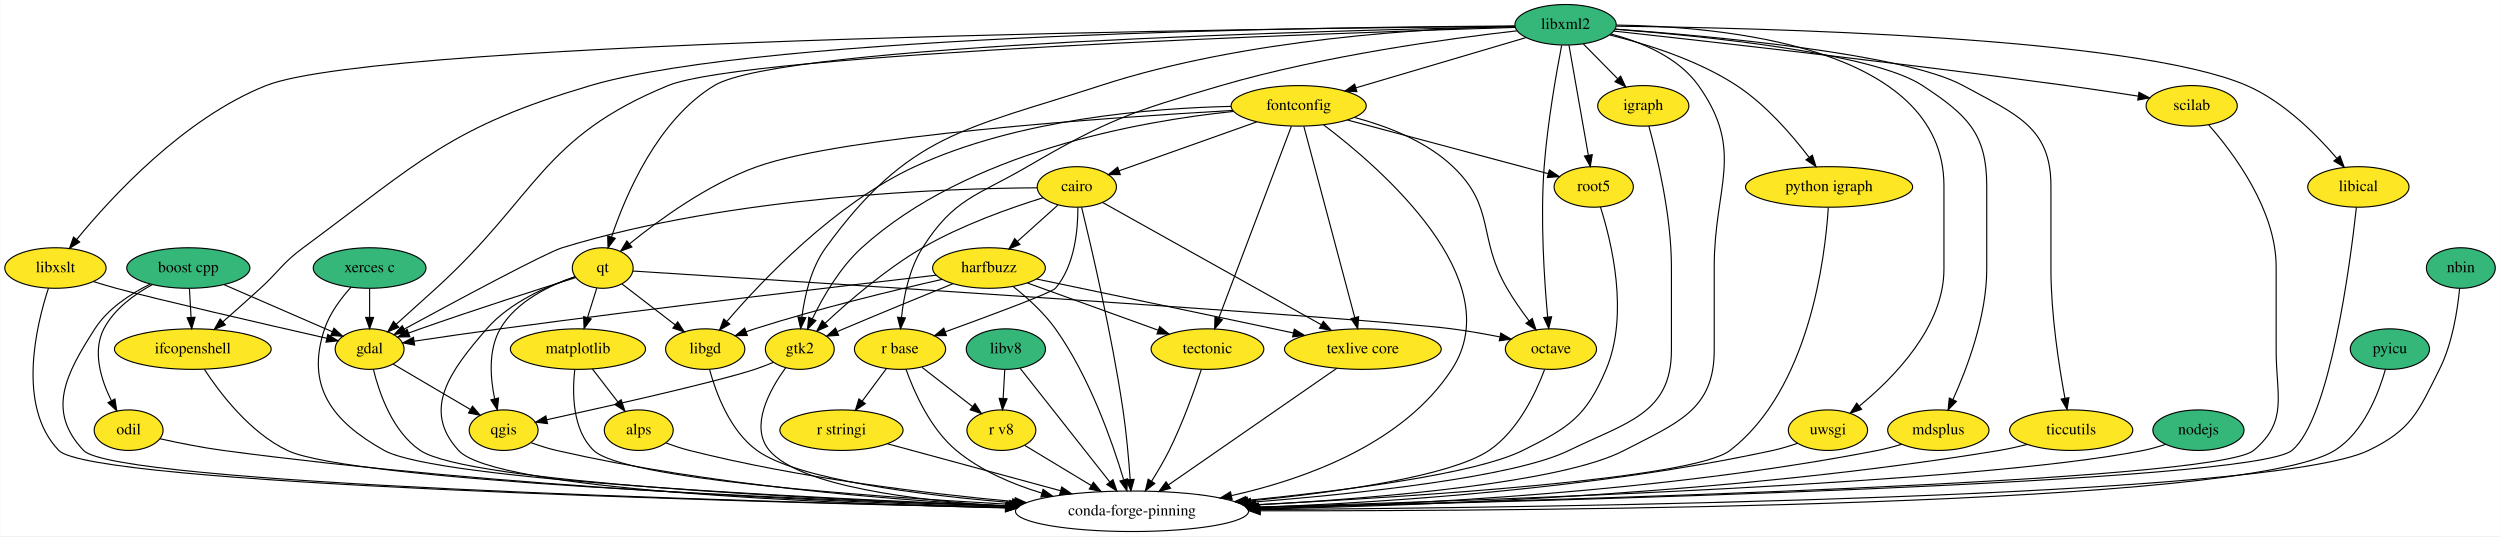
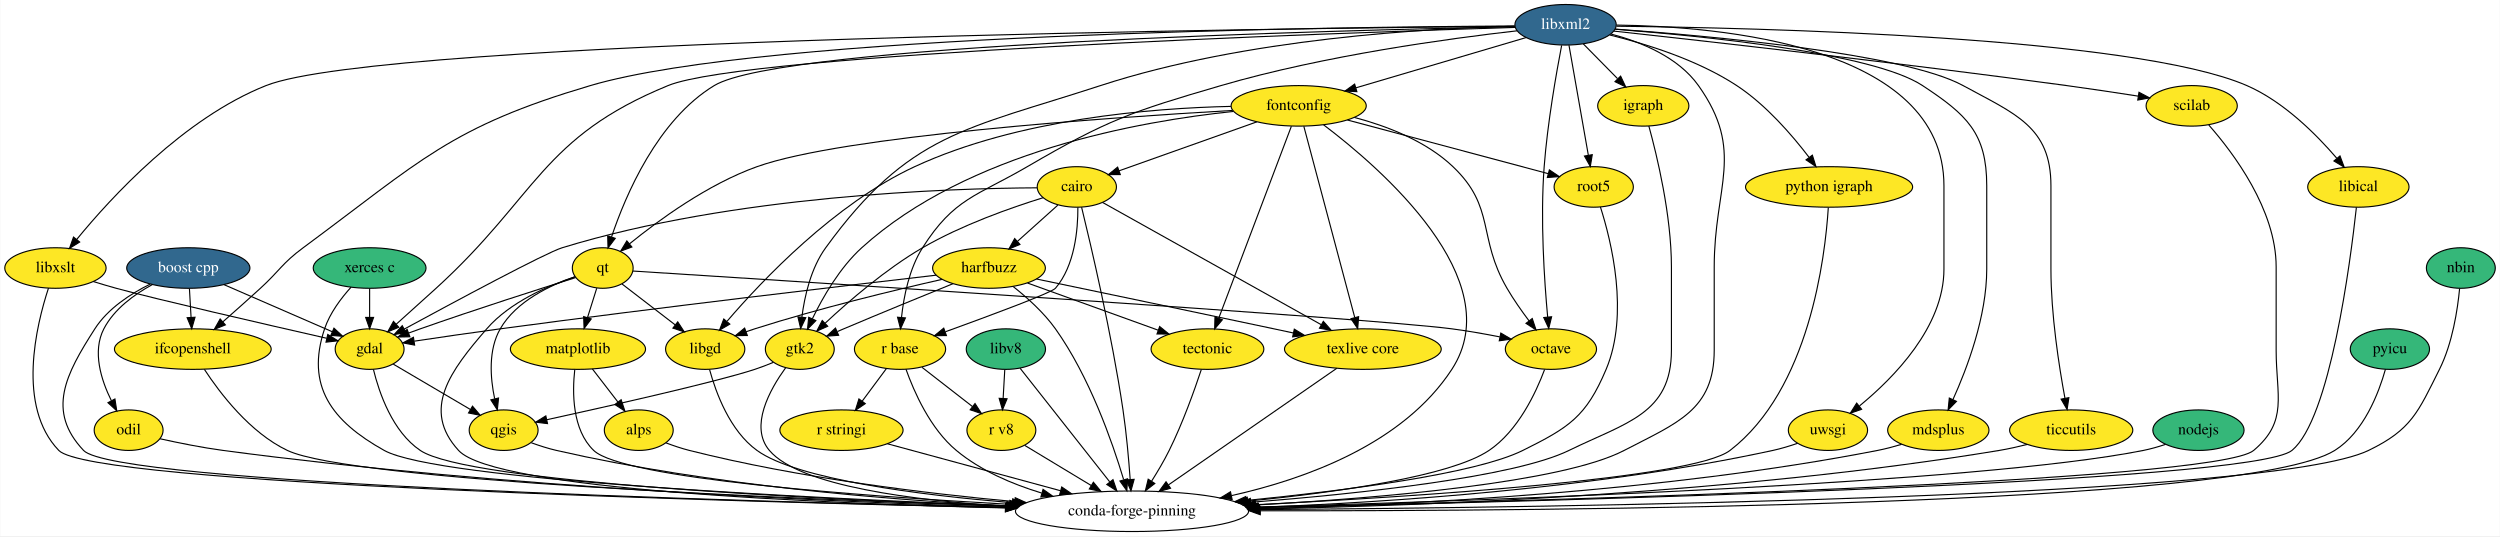
<svg xmlns="http://www.w3.org/2000/svg" xmlns:xlink="http://www.w3.org/1999/xlink" width="2220pt" height="476pt" viewBox="0.00 0.00 2219.55 476.00">
  <g id="graph0" class="graph" transform="scale(1 1) rotate(0) translate(4 472)">
    <polygon fill="white" stroke="transparent" points="-4,4 -4,-472 2215.55,-472 2215.55,4 -4,4" />
    <g id="node1" class="node">
      <g id="a_node1">
-         <a xlink:href="https://github.com/conda-forge/boost-cpp-feedstock" xlink:title="boost cpp">
-           <ellipse fill="#35b779" stroke="black" cx="163" cy="-234" rx="54.69" ry="18" />
-           <text text-anchor="middle" x="163" y="-230.3" font-family="Times,serif" font-size="14.00">boost cpp</text>
+         <a xlink:href="https://github.com/conda-forge/boost-cpp-feedstock/pull/71" xlink:title="boost cpp">
+           <ellipse fill="#31688e" stroke="black" cx="163" cy="-234" rx="54.69" ry="18" />
+           <text text-anchor="middle" x="163" y="-230.3" font-family="Times,serif" font-size="14.00" fill="white">boost cpp</text>
        </a>
      </g>
    </g>
    <g id="node2" class="node">
      <g id="a_node2">
        <a xlink:href="https://github.com/conda-forge/gdal-feedstock" xlink:title="gdal">
          <ellipse fill="#fde725" stroke="black" cx="324" cy="-162" rx="30.59" ry="18" />
          <text text-anchor="middle" x="324" y="-158.3" font-family="Times,serif" font-size="14.00">gdal</text>
        </a>
      </g>
    </g>
    <g id="edge1" class="edge">
      <path fill="none" stroke="black" d="M194.81,-219.17C222.52,-207.12 262.55,-189.72 290.69,-177.48" />
      <polygon fill="black" stroke="black" points="292.34,-180.58 300.11,-173.39 289.54,-174.16 292.34,-180.58" />
    </g>
    <g id="node3" class="node">
      <g id="a_node3">
        <a xlink:href="https://github.com/conda-forge/ifcopenshell-feedstock" xlink:title="ifcopenshell">
          <ellipse fill="#fde725" stroke="black" cx="167" cy="-162" rx="69.59" ry="18" />
          <text text-anchor="middle" x="167" y="-158.3" font-family="Times,serif" font-size="14.00">ifcopenshell</text>
        </a>
      </g>
    </g>
    <g id="edge2" class="edge">
      <path fill="none" stroke="black" d="M163.99,-215.7C164.43,-207.98 164.96,-198.71 165.45,-190.11" />
      <polygon fill="black" stroke="black" points="168.95,-190.29 166.02,-180.1 161.96,-189.89 168.95,-190.29" />
    </g>
    <g id="node4" class="node">
      <g id="a_node4">
        <a xlink:href="https://github.com/conda-forge/odil-feedstock" xlink:title="odil">
          <ellipse fill="#fde725" stroke="black" cx="110" cy="-90" rx="30.59" ry="18" />
          <text text-anchor="middle" x="110" y="-86.3" font-family="Times,serif" font-size="14.00">odil</text>
        </a>
      </g>
    </g>
    <g id="edge3" class="edge">
      <path fill="none" stroke="black" d="M130.99,-219.26C114.97,-210.54 97.09,-197.56 88,-180 77.59,-159.9 85.54,-134.67 94.66,-116.21" />
      <polygon fill="black" stroke="black" points="97.82,-117.7 99.44,-107.23 91.65,-114.41 97.82,-117.7" />
    </g>
    <g id="node5" class="node">
      <ellipse fill="none" stroke="black" cx="1001" cy="-18" rx="103.5" ry="18" />
      <text text-anchor="middle" x="1001" y="-14.3" font-family="Times,serif" font-size="14.00">conda-forge-pinning</text>
    </g>
    <g id="edge4" class="edge">
      <path fill="none" stroke="black" d="M129.1,-219.7C111.6,-211.05 91.54,-197.99 80,-180 53.98,-139.42 36.9,-107.04 70,-72 97.71,-42.67 647.01,-26.88 888.61,-21.33" />
      <polygon fill="black" stroke="black" points="888.91,-24.82 898.83,-21.09 888.75,-17.82 888.91,-24.82" />
    </g>
    <g id="edge5" class="edge">
      <path fill="none" stroke="black" d="M327.38,-143.92C332.48,-123.1 344.31,-88.65 369,-72 411.05,-43.65 719.91,-28.66 889.76,-22.48" />
      <polygon fill="black" stroke="black" points="890.13,-25.97 900,-22.11 889.88,-18.97 890.13,-25.97" />
    </g>
    <g id="node6" class="node">
      <g id="a_node6">
        <a xlink:href="https://github.com/conda-forge/qgis-feedstock" xlink:title="qgis">
          <ellipse fill="#fde725" stroke="black" cx="443" cy="-90" rx="30.59" ry="18" />
          <text text-anchor="middle" x="443" y="-86.3" font-family="Times,serif" font-size="14.00">qgis</text>
        </a>
      </g>
    </g>
    <g id="edge6" class="edge">
      <path fill="none" stroke="black" d="M345,-148.65C364.03,-137.45 392.28,-120.84 413.56,-108.32" />
      <polygon fill="black" stroke="black" points="415.36,-111.32 422.21,-103.23 411.82,-105.28 415.36,-111.32" />
    </g>
    <g id="edge7" class="edge">
      <path fill="none" stroke="black" d="M177.29,-143.96C191.1,-122.85 217.78,-87.74 251,-72 307.17,-45.39 694.92,-29.04 889.76,-22.41" />
      <polygon fill="black" stroke="black" points="890.16,-25.9 900.03,-22.06 889.92,-18.9 890.16,-25.9" />
    </g>
    <g id="edge8" class="edge">
      <path fill="none" stroke="black" d="M137.84,-82.39C154.12,-78.77 175.12,-74.52 194,-72 440.66,-39.09 732.59,-26.35 888.87,-21.62" />
      <polygon fill="black" stroke="black" points="889.08,-25.11 898.97,-21.32 888.87,-18.12 889.08,-25.11" />
    </g>
    <g id="edge46" class="edge">
      <path fill="none" stroke="black" d="M467.54,-78.85C474.68,-76.25 482.56,-73.71 490,-72 625.46,-40.97 785.32,-28.08 889.7,-22.74" />
      <polygon fill="black" stroke="black" points="890.13,-26.22 899.94,-22.23 889.78,-19.23 890.13,-26.22" />
    </g>
    <g id="node7" class="node">
      <g id="a_node7">
        <a xlink:href="https://github.com/conda-forge/cairo-feedstock" xlink:title="cairo">
          <ellipse fill="#fde725" stroke="black" cx="952" cy="-306" rx="35.19" ry="18" />
          <text text-anchor="middle" x="952" y="-302.3" font-family="Times,serif" font-size="14.00">cairo</text>
        </a>
      </g>
    </g>
    <g id="edge9" class="edge">
      <path fill="none" stroke="black" d="M916.72,-305.22C838.82,-304.79 646.96,-298.62 495,-252 480.41,-247.52 399.77,-204.23 354.63,-179.72" />
      <polygon fill="black" stroke="black" points="356.3,-176.64 345.84,-174.94 352.96,-182.79 356.3,-176.64" />
    </g>
    <g id="edge10" class="edge">
      <path fill="none" stroke="black" d="M956.23,-287.99C964.54,-254.01 983.02,-175.21 993,-108 996.06,-87.41 998.11,-63.96 999.37,-46.3" />
      <polygon fill="black" stroke="black" points="1002.87,-46.34 1000.05,-36.13 995.89,-45.87 1002.87,-46.34" />
    </g>
    <g id="node8" class="node">
      <g id="a_node8">
        <a xlink:href="https://github.com/conda-forge/harfbuzz-feedstock" xlink:title="harfbuzz">
          <ellipse fill="#fde725" stroke="black" cx="874" cy="-234" rx="50.09" ry="18" />
          <text text-anchor="middle" x="874" y="-230.3" font-family="Times,serif" font-size="14.00">harfbuzz</text>
        </a>
      </g>
    </g>
    <g id="edge11" class="edge">
      <path fill="none" stroke="black" d="M935.08,-289.81C924.66,-280.47 911.12,-268.31 899.44,-257.83" />
      <polygon fill="black" stroke="black" points="901.48,-254.96 891.7,-250.89 896.81,-260.17 901.48,-254.96" />
    </g>
    <g id="node9" class="node">
      <g id="a_node9">
        <a xlink:href="https://github.com/conda-forge/r-base-feedstock" xlink:title="r base">
          <ellipse fill="#fde725" stroke="black" cx="795" cy="-162" rx="40.5" ry="18" />
          <text text-anchor="middle" x="795" y="-158.3" font-family="Times,serif" font-size="14.00">r base</text>
        </a>
      </g>
    </g>
    <g id="edge12" class="edge">
      <path fill="none" stroke="black" d="M952.92,-287.83C953.04,-268.2 950.25,-236.18 933,-216 929.61,-212.03 874.78,-191.7 835.27,-177.4" />
      <polygon fill="black" stroke="black" points="836.19,-174.02 825.6,-173.91 833.81,-180.6 836.19,-174.02" />
    </g>
    <g id="node10" class="node">
      <g id="a_node10">
        <a xlink:href="https://github.com/conda-forge/texlive-core-feedstock" xlink:title="texlive core">
          <ellipse fill="#fde725" stroke="black" cx="1206" cy="-162" rx="69.59" ry="18" />
          <text text-anchor="middle" x="1206" y="-158.3" font-family="Times,serif" font-size="14.00">texlive core</text>
        </a>
      </g>
    </g>
    <g id="edge13" class="edge">
      <path fill="none" stroke="black" d="M974.99,-292.15C1019.09,-267.49 1115.89,-213.37 1169.12,-183.62" />
      <polygon fill="black" stroke="black" points="1170.89,-186.64 1177.91,-178.71 1167.47,-180.53 1170.89,-186.64" />
    </g>
    <g id="node11" class="node">
      <g id="a_node11">
        <a xlink:href="https://github.com/conda-forge/gtk2-feedstock" xlink:title="gtk2">
          <ellipse fill="#fde725" stroke="black" cx="706" cy="-162" rx="30.59" ry="18" />
          <text text-anchor="middle" x="706" y="-158.3" font-family="Times,serif" font-size="14.00">gtk2</text>
        </a>
      </g>
    </g>
    <g id="edge14" class="edge">
      <path fill="none" stroke="black" d="M922.18,-296.47C893.57,-287.6 849.72,-272.2 815,-252 782.42,-233.04 749.52,-204.61 728.52,-185.01" />
      <polygon fill="black" stroke="black" points="730.75,-182.3 721.08,-177.96 725.93,-187.38 730.75,-182.3" />
    </g>
    <g id="edge15" class="edge">
      <path fill="none" stroke="black" d="M827.07,-227.64C747.41,-218.47 580.68,-198.9 440,-180 414.57,-176.58 386.07,-172.41 363.67,-169.05" />
      <polygon fill="black" stroke="black" points="363.94,-165.56 353.53,-167.53 362.9,-172.48 363.94,-165.56" />
    </g>
    <g id="edge16" class="edge">
      <path fill="none" stroke="black" d="M895.54,-217.49C907.79,-207.81 922.69,-194.46 933,-180 963.19,-137.64 983.44,-79.81 993.53,-46.23" />
      <polygon fill="black" stroke="black" points="997,-46.81 996.44,-36.23 990.28,-44.85 997,-46.81" />
    </g>
    <g id="edge17" class="edge">
      <path fill="none" stroke="black" d="M916.09,-224.26C966.32,-213.8 1052.81,-195.75 1127,-180 1132.63,-178.81 1138.48,-177.56 1144.34,-176.3" />
      <polygon fill="black" stroke="black" points="1145.12,-179.71 1154.16,-174.2 1143.65,-172.87 1145.12,-179.71" />
    </g>
    <g id="edge18" class="edge">
      <path fill="none" stroke="black" d="M842.11,-220.12C815.96,-209.5 778,-193.97 745,-180 743.16,-179.22 741.28,-178.42 739.38,-177.61" />
      <polygon fill="black" stroke="black" points="740.46,-174.26 729.89,-173.51 737.68,-180.69 740.46,-174.26" />
    </g>
    <g id="node12" class="node">
      <g id="a_node12">
        <a xlink:href="https://github.com/conda-forge/libgd-feedstock" xlink:title="libgd">
          <ellipse fill="#fde725" stroke="black" cx="622" cy="-162" rx="35.19" ry="18" />
          <text text-anchor="middle" x="622" y="-158.3" font-family="Times,serif" font-size="14.00">libgd</text>
        </a>
      </g>
    </g>
    <g id="edge19" class="edge">
      <path fill="none" stroke="black" d="M832.15,-223.88C789.85,-214.31 722.8,-198.14 666,-180 663.45,-179.19 660.84,-178.31 658.23,-177.39" />
      <polygon fill="black" stroke="black" points="659.41,-174.09 648.81,-173.94 657,-180.66 659.41,-174.09" />
    </g>
    <g id="node13" class="node">
      <g id="a_node13">
        <a xlink:href="https://github.com/conda-forge/tectonic-feedstock" xlink:title="tectonic">
          <ellipse fill="#fde725" stroke="black" cx="1068" cy="-162" rx="50.09" ry="18" />
          <text text-anchor="middle" x="1068" y="-158.3" font-family="Times,serif" font-size="14.00">tectonic</text>
        </a>
      </g>
    </g>
    <g id="edge20" class="edge">
      <path fill="none" stroke="black" d="M908.24,-220.65C940.55,-208.99 989.15,-191.45 1024.26,-178.78" />
      <polygon fill="black" stroke="black" points="1025.56,-182.03 1033.78,-175.35 1023.19,-175.45 1025.56,-182.03" />
    </g>
    <g id="edge21" class="edge">
      <path fill="none" stroke="black" d="M800.29,-144.13C807.38,-124.18 821.83,-91.25 845,-72 866.56,-54.09 894.47,-42.13 920.71,-34.18" />
      <polygon fill="black" stroke="black" points="922.01,-37.45 930.66,-31.33 920.09,-30.72 922.01,-37.45" />
    </g>
    <g id="node14" class="node">
      <g id="a_node14">
        <a xlink:href="https://github.com/conda-forge/r-stringi-feedstock" xlink:title="r stringi">
          <ellipse fill="#fde725" stroke="black" cx="743" cy="-90" rx="54.69" ry="18" />
          <text text-anchor="middle" x="743" y="-86.3" font-family="Times,serif" font-size="14.00">r stringi</text>
        </a>
      </g>
    </g>
    <g id="edge22" class="edge">
      <path fill="none" stroke="black" d="M782.94,-144.76C776.53,-136.14 768.53,-125.36 761.37,-115.73" />
      <polygon fill="black" stroke="black" points="764.13,-113.57 755.36,-107.63 758.51,-117.75 764.13,-113.57" />
    </g>
    <g id="node15" class="node">
      <g id="a_node15">
        <a xlink:href="https://github.com/conda-forge/r-v8-feedstock" xlink:title="r v8">
          <ellipse fill="#fde725" stroke="black" cx="885" cy="-90" rx="30.59" ry="18" />
          <text text-anchor="middle" x="885" y="-86.3" font-family="Times,serif" font-size="14.00">r v8</text>
        </a>
      </g>
    </g>
    <g id="edge23" class="edge">
      <path fill="none" stroke="black" d="M814.53,-145.81C827.67,-135.59 845.12,-122.02 859.38,-110.93" />
      <polygon fill="black" stroke="black" points="861.59,-113.64 867.34,-104.74 857.3,-108.11 861.59,-113.64" />
    </g>
    <g id="edge24" class="edge">
      <path fill="none" stroke="black" d="M1182.88,-144.99C1146.32,-119.66 1075.04,-70.28 1033.39,-41.44" />
      <polygon fill="black" stroke="black" points="1035.2,-38.43 1024.98,-35.61 1031.21,-44.18 1035.2,-38.43" />
    </g>
    <g id="edge25" class="edge">
      <path fill="none" stroke="black" d="M693.38,-145.38C679.39,-126.07 661.03,-93.17 679,-72 705.88,-40.33 807.61,-27.55 889.63,-22.42" />
      <polygon fill="black" stroke="black" points="890,-25.9 899.78,-21.81 889.59,-18.91 890,-25.9" />
    </g>
    <g id="edge26" class="edge">
      <path fill="none" stroke="black" d="M682.56,-150.26C677.19,-148.02 671.45,-145.79 666,-144 631.99,-132.82 535.65,-111.18 481.38,-99.3" />
      <polygon fill="black" stroke="black" points="481.96,-95.84 471.44,-97.13 480.47,-102.68 481.96,-95.84" />
    </g>
    <g id="edge36" class="edge">
      <path fill="none" stroke="black" d="M625.87,-143.84C631.47,-123.28 643.89,-89.42 668,-72 703.51,-46.34 811.31,-32.57 894.75,-25.55" />
      <polygon fill="black" stroke="black" points="895.11,-29.04 904.8,-24.73 894.54,-22.06 895.11,-29.04" />
    </g>
    <g id="edge45" class="edge">
      <path fill="none" stroke="black" d="M1062.55,-143.86C1056.5,-125.63 1045.99,-96.15 1034,-72 1029.42,-62.78 1023.69,-53.1 1018.31,-44.58" />
      <polygon fill="black" stroke="black" points="1021.24,-42.67 1012.87,-36.18 1015.37,-46.48 1021.24,-42.67" />
    </g>
    <g id="edge77" class="edge">
      <path fill="none" stroke="black" d="M783.88,-77.91C825.22,-66.69 889.69,-49.2 937.65,-36.19" />
      <polygon fill="black" stroke="black" points="938.58,-39.56 947.32,-33.56 936.75,-32.81 938.58,-39.56" />
    </g>
    <g id="edge78" class="edge">
      <path fill="none" stroke="black" d="M905.74,-76.49C922.13,-66.6 945.4,-52.55 964.84,-40.82" />
      <polygon fill="black" stroke="black" points="966.71,-43.78 973.46,-35.62 963.09,-37.79 966.71,-43.78" />
    </g>
    <g id="node16" class="node">
      <g id="a_node16">
        <a xlink:href="https://github.com/conda-forge/fontconfig-feedstock" xlink:title="fontconfig">
          <ellipse fill="#fde725" stroke="black" cx="1149" cy="-378" rx="60" ry="18" />
          <text text-anchor="middle" x="1149" y="-374.3" font-family="Times,serif" font-size="14.00">fontconfig</text>
        </a>
      </g>
    </g>
    <g id="edge27" class="edge">
      <path fill="none" stroke="black" d="M1171.13,-361.13C1221.57,-322.99 1336.83,-223.44 1285,-144 1242.02,-78.13 1155.69,-46.73 1089.43,-31.92" />
      <polygon fill="black" stroke="black" points="1089.91,-28.44 1079.4,-29.76 1088.44,-35.28 1089.91,-28.44" />
    </g>
    <g id="edge28" class="edge">
      <path fill="none" stroke="black" d="M1111.95,-363.83C1076.9,-351.38 1024.57,-332.79 989.41,-320.29" />
      <polygon fill="black" stroke="black" points="990.57,-316.99 979.98,-316.94 988.23,-323.59 990.57,-316.99" />
    </g>
    <g id="edge29" class="edge">
      <path fill="none" stroke="black" d="M1153.57,-359.85C1163.45,-322.75 1186.87,-234.81 1198.78,-190.1" />
      <polygon fill="black" stroke="black" points="1202.22,-190.8 1201.41,-180.23 1195.45,-188.99 1202.22,-190.8" />
    </g>
    <g id="edge30" class="edge">
      <path fill="none" stroke="black" d="M1090.98,-373.04C1008.01,-364.44 855.12,-337.31 761,-252 741.54,-234.36 726.52,-208.26 717.13,-188.88" />
      <polygon fill="black" stroke="black" points="720.25,-187.3 712.86,-179.71 713.91,-190.25 720.25,-187.3" />
    </g>
    <g id="edge31" class="edge">
      <path fill="none" stroke="black" d="M1088.82,-377.53C1018.35,-375.97 899.6,-366.44 808,-324 737.14,-291.17 672.62,-223.11 641.53,-186.89" />
      <polygon fill="black" stroke="black" points="643.84,-184.2 634.71,-178.82 638.49,-188.72 643.84,-184.2" />
    </g>
    <g id="edge35" class="edge">
      <path fill="none" stroke="black" d="M1142.51,-359.85C1128.4,-322.58 1094.87,-234 1078.03,-189.49" />
      <polygon fill="black" stroke="black" points="1081.22,-188.05 1074.41,-179.94 1074.68,-190.53 1081.22,-188.05" />
    </g>
    <g id="node17" class="node">
      <g id="a_node17">
        <a xlink:href="https://github.com/conda-forge/octave-feedstock" xlink:title="octave">
          <ellipse fill="#fde725" stroke="black" cx="1373" cy="-162" rx="40.5" ry="18" />
          <text text-anchor="middle" x="1373" y="-158.3" font-family="Times,serif" font-size="14.00">octave</text>
        </a>
      </g>
    </g>
    <g id="edge32" class="edge">
      <path fill="none" stroke="black" d="M1198.44,-367.73C1227.04,-360.17 1261.99,-346.86 1286,-324 1324.04,-287.78 1307.61,-261.42 1334,-216 1339.74,-206.12 1346.95,-195.87 1353.6,-187.04" />
      <polygon fill="black" stroke="black" points="1356.41,-189.14 1359.75,-179.08 1350.87,-184.86 1356.41,-189.14" />
    </g>
    <g id="node18" class="node">
      <g id="a_node18">
        <a xlink:href="https://github.com/conda-forge/qt-feedstock" xlink:title="qt">
          <ellipse fill="#fde725" stroke="black" cx="531" cy="-234" rx="27" ry="18" />
          <text text-anchor="middle" x="531" y="-230.3" font-family="Times,serif" font-size="14.00">qt</text>
        </a>
      </g>
    </g>
    <g id="edge33" class="edge">
      <path fill="none" stroke="black" d="M1090.25,-373.93C979.58,-367.58 744.45,-351.3 668,-324 624.37,-308.42 580.65,-276.5 554.71,-255.42" />
      <polygon fill="black" stroke="black" points="556.87,-252.67 546.94,-249 552.41,-258.07 556.87,-252.67" />
    </g>
    <g id="node19" class="node">
      <g id="a_node19">
        <a xlink:href="https://github.com/conda-forge/root5-feedstock" xlink:title="root5">
          <ellipse fill="#fde725" stroke="black" cx="1411" cy="-306" rx="35.19" ry="18" />
          <text text-anchor="middle" x="1411" y="-302.3" font-family="Times,serif" font-size="14.00">root5</text>
        </a>
      </g>
    </g>
    <g id="edge34" class="edge">
      <path fill="none" stroke="black" d="M1192.26,-365.44C1241.79,-352.21 1322.28,-330.7 1370.58,-317.8" />
      <polygon fill="black" stroke="black" points="1371.62,-321.14 1380.38,-315.18 1369.82,-314.38 1371.62,-321.14" />
    </g>
    <g id="edge37" class="edge">
      <path fill="none" stroke="black" d="M1367.36,-143.81C1359.66,-123.21 1343.78,-89.32 1318,-72 1283.63,-48.91 1182.58,-34.78 1103.71,-26.98" />
      <polygon fill="black" stroke="black" points="1104.01,-23.5 1093.72,-26.02 1103.33,-30.46 1104.01,-23.5" />
    </g>
    <g id="edge38" class="edge">
      <path fill="none" stroke="black" d="M507.01,-225.52C475.28,-215.55 417.7,-197.16 369,-180 365.67,-178.83 362.21,-177.58 358.76,-176.31" />
      <polygon fill="black" stroke="black" points="359.75,-172.94 349.15,-172.73 357.3,-179.5 359.75,-172.94" />
    </g>
    <g id="edge39" class="edge">
      <path fill="none" stroke="black" d="M506.43,-226.19C483.18,-218.56 448.83,-204 428,-180 395.7,-142.79 369.73,-108.34 403,-72 435.05,-36.98 724.35,-24.96 888.51,-20.94" />
      <polygon fill="black" stroke="black" points="888.74,-24.44 898.66,-20.7 888.58,-17.44 888.74,-24.44" />
    </g>
    <g id="edge42" class="edge">
      <path fill="none" stroke="black" d="M506.28,-226.23C484.5,-218.82 454.12,-204.57 440,-180 429.26,-161.31 431.11,-136.58 435.02,-117.94" />
      <polygon fill="black" stroke="black" points="438.47,-118.56 437.41,-108.02 431.66,-116.92 438.47,-118.56" />
    </g>
    <g id="edge40" class="edge">
      <path fill="none" stroke="black" d="M548.12,-219.83C561.41,-209.61 580.08,-195.24 595.33,-183.51" />
      <polygon fill="black" stroke="black" points="597.6,-186.18 603.39,-177.31 593.33,-180.63 597.6,-186.18" />
    </g>
    <g id="edge41" class="edge">
      <path fill="none" stroke="black" d="M557.85,-231.31C683.66,-223.34 1211.73,-189.62 1285,-180 1298.89,-178.18 1313.9,-175.53 1327.52,-172.87" />
      <polygon fill="black" stroke="black" points="1328.5,-176.24 1337.62,-170.85 1327.13,-169.38 1328.5,-176.24" />
    </g>
    <g id="node20" class="node">
      <g id="a_node20">
        <a xlink:href="https://github.com/conda-forge/matplotlib-feedstock" xlink:title="matplotlib">
          <ellipse fill="#fde725" stroke="black" cx="509" cy="-162" rx="60" ry="18" />
          <text text-anchor="middle" x="509" y="-158.3" font-family="Times,serif" font-size="14.00">matplotlib</text>
        </a>
      </g>
    </g>
    <g id="edge43" class="edge">
      <path fill="none" stroke="black" d="M525.67,-216.05C523.22,-208.26 520.26,-198.82 517.51,-190.08" />
      <polygon fill="black" stroke="black" points="520.77,-188.77 514.43,-180.28 514.09,-190.86 520.77,-188.77" />
    </g>
    <g id="edge44" class="edge">
      <path fill="none" stroke="black" d="M1416.95,-288.19C1426.62,-257.97 1442.71,-193.04 1422,-144 1404.15,-101.73 1389.08,-92.44 1348,-72 1306.01,-51.11 1189.09,-36.18 1102.51,-27.6" />
      <polygon fill="black" stroke="black" points="1102.67,-24.1 1092.38,-26.61 1101.99,-31.06 1102.67,-24.1" />
    </g>
    <g id="edge73" class="edge">
      <path fill="none" stroke="black" d="M506.17,-143.84C503.91,-123.59 503.77,-90.37 523,-72 549.18,-46.98 759.39,-31.53 892.18,-24.17" />
      <polygon fill="black" stroke="black" points="892.6,-27.66 902.4,-23.61 892.22,-20.67 892.6,-27.66" />
    </g>
    <g id="node30" class="node">
      <g id="a_node30">
        <a xlink:href="https://github.com/conda-forge/alps-feedstock" xlink:title="alps">
          <ellipse fill="#fde725" stroke="black" cx="563" cy="-90" rx="30.59" ry="18" />
          <text text-anchor="middle" x="563" y="-86.3" font-family="Times,serif" font-size="14.00">alps</text>
        </a>
      </g>
    </g>
    <g id="edge74" class="edge">
      <path fill="none" stroke="black" d="M521.8,-144.41C528.55,-135.66 536.96,-124.75 544.42,-115.08" />
      <polygon fill="black" stroke="black" points="547.33,-117.04 550.67,-106.99 541.79,-112.77 547.33,-117.04" />
    </g>
    <g id="node21" class="node">
      <g id="a_node21">
        <a xlink:href="https://github.com/conda-forge/igraph-feedstock" xlink:title="igraph">
          <ellipse fill="#fde725" stroke="black" cx="1455" cy="-378" rx="40.5" ry="18" />
          <text text-anchor="middle" x="1455" y="-374.3" font-family="Times,serif" font-size="14.00">igraph</text>
        </a>
      </g>
    </g>
    <g id="edge47" class="edge">
      <path fill="none" stroke="black" d="M1459.94,-360.12C1467.22,-333.69 1480,-280.81 1480,-235 1480,-235 1480,-235 1480,-161 1480,-104.43 1439.82,-96.86 1389,-72 1340.71,-48.37 1204,-33.71 1106.55,-25.95" />
      <polygon fill="black" stroke="black" points="1106.6,-22.45 1096.36,-25.16 1106.06,-29.43 1106.6,-22.45" />
    </g>
    <g id="node22" class="node">
      <g id="a_node22">
-         <a xlink:href="https://github.com/conda-forge/libxml2-feedstock" xlink:title="libxml2">
-           <ellipse fill="#35b779" stroke="black" cx="1386" cy="-450" rx="45" ry="18" />
-           <text text-anchor="middle" x="1386" y="-446.3" font-family="Times,serif" font-size="14.00">libxml2</text>
+         <a xlink:href="https://github.com/conda-forge/libxml2-feedstock/pull/53" xlink:title="libxml2">
+           <ellipse fill="#31688e" stroke="black" cx="1386" cy="-450" rx="45" ry="18" />
+           <text text-anchor="middle" x="1386" y="-446.3" font-family="Times,serif" font-size="14.00" fill="white">libxml2</text>
        </a>
      </g>
    </g>
    <g id="edge48" class="edge">
      <path fill="none" stroke="black" d="M1341.26,-447.68C1183.47,-442.8 658.65,-424.55 589,-396 476.5,-349.89 472.9,-297.86 383,-216 371.37,-205.41 358.36,-193.71 347.53,-184.01" />
      <polygon fill="black" stroke="black" points="349.87,-181.4 340.08,-177.34 345.2,-186.61 349.87,-181.4" />
    </g>
    <g id="edge49" class="edge">
      <path fill="none" stroke="black" d="M1340.87,-448.9C1185.86,-448.16 676.09,-442.17 520,-396 395.19,-359.08 369.69,-329.33 265,-252 246.29,-238.18 244.17,-231.7 227,-216 216.21,-206.13 204.16,-195.43 193.7,-186.24" />
      <polygon fill="black" stroke="black" points="195.89,-183.5 186.07,-179.54 191.28,-188.76 195.89,-183.5" />
    </g>
    <g id="edge50" class="edge">
      <path fill="none" stroke="black" d="M1426.37,-441.78C1452.93,-434.79 1485.99,-421.36 1504,-396 1545.6,-337.45 1518,-306.83 1518,-235 1518,-235 1518,-235 1518,-161 1518,-107.81 1485.19,-96.54 1438,-72 1382.85,-43.32 1221.34,-29.68 1110.91,-23.56" />
      <polygon fill="black" stroke="black" points="1110.89,-20.05 1100.72,-23.01 1110.51,-27.04 1110.89,-20.05" />
    </g>
    <g id="edge51" class="edge">
      <path fill="none" stroke="black" d="M1342.99,-444.64C1283.14,-437.88 1171.74,-422.77 1080,-396 1000.45,-372.78 979.6,-365.72 908,-324 862.84,-297.68 843.05,-296.11 815,-252 803.21,-233.46 798.32,-208.87 796.32,-190.23" />
      <polygon fill="black" stroke="black" points="799.79,-189.7 795.45,-180.04 792.81,-190.3 799.79,-189.7" />
    </g>
    <g id="edge52" class="edge">
      <path fill="none" stroke="black" d="M1341.1,-448.68C1263.95,-446.93 1102.04,-438.06 973,-396 853.28,-356.98 803,-353.88 729,-252 715.92,-234 710.27,-209.21 707.83,-190.36" />
      <polygon fill="black" stroke="black" points="711.3,-189.89 706.76,-180.32 704.34,-190.63 711.3,-189.89" />
    </g>
    <g id="edge53" class="edge">
      <path fill="none" stroke="black" d="M1351.03,-438.67C1311.08,-426.87 1245.37,-407.46 1199.78,-394" />
      <polygon fill="black" stroke="black" points="1200.67,-390.61 1190.09,-391.14 1198.69,-397.33 1200.67,-390.61" />
    </g>
    <g id="edge54" class="edge">
      <path fill="none" stroke="black" d="M1382.52,-431.7C1377.89,-407.67 1369.93,-362.74 1367,-324 1363.46,-277.14 1367.15,-222.44 1370.11,-190.38" />
      <polygon fill="black" stroke="black" points="1373.59,-190.71 1371.07,-180.42 1366.62,-190.03 1373.59,-190.71" />
    </g>
    <g id="edge55" class="edge">
      <path fill="none" stroke="black" d="M1341.11,-448.22C1187.77,-445.25 690.8,-432.84 630,-396 579.72,-365.54 551.33,-298.86 538.81,-261.58" />
      <polygon fill="black" stroke="black" points="542.09,-260.34 535.7,-251.89 535.43,-262.49 542.09,-260.34" />
    </g>
    <g id="edge56" class="edge">
      <path fill="none" stroke="black" d="M1389.02,-431.87C1393.28,-407.67 1401.1,-363.21 1406.18,-334.39" />
      <polygon fill="black" stroke="black" points="1409.69,-334.64 1407.97,-324.19 1402.79,-333.43 1409.69,-334.64" />
    </g>
    <g id="edge57" class="edge">
      <path fill="none" stroke="black" d="M1401.66,-433.12C1410.66,-423.99 1422.12,-412.36 1432.11,-402.22" />
      <polygon fill="black" stroke="black" points="1434.88,-404.4 1439.4,-394.82 1429.89,-399.49 1434.88,-404.4" />
    </g>
    <g id="node23" class="node">
      <g id="a_node23">
        <a xlink:href="https://github.com/conda-forge/libxslt-feedstock" xlink:title="libxslt">
          <ellipse fill="#fde725" stroke="black" cx="45" cy="-234" rx="45" ry="18" />
          <text text-anchor="middle" x="45" y="-230.3" font-family="Times,serif" font-size="14.00">libxslt</text>
        </a>
      </g>
    </g>
    <g id="edge58" class="edge">
      <path fill="none" stroke="black" d="M1340.97,-448.66C1140.73,-446.94 336.31,-437.46 232,-396 158.9,-366.94 94.46,-296.74 63.87,-259.37" />
      <polygon fill="black" stroke="black" points="66.51,-257.08 57.51,-251.48 61.06,-261.47 66.51,-257.08" />
    </g>
    <g id="node24" class="node">
      <g id="a_node24">
        <a xlink:href="https://github.com/conda-forge/python-igraph-feedstock" xlink:title="python igraph">
          <ellipse fill="#fde725" stroke="black" cx="1620" cy="-306" rx="74.19" ry="18" />
          <text text-anchor="middle" x="1620" y="-302.3" font-family="Times,serif" font-size="14.00">python igraph</text>
        </a>
      </g>
    </g>
    <g id="edge59" class="edge">
      <path fill="none" stroke="black" d="M1425.22,-440.94C1457.41,-433.06 1503.19,-418.85 1538,-396 1563.86,-379.03 1587.09,-352.14 1602.17,-332.36" />
      <polygon fill="black" stroke="black" points="1605.15,-334.21 1608.31,-324.1 1599.54,-330.04 1605.15,-334.21" />
    </g>
    <g id="node25" class="node">
      <g id="a_node25">
        <a xlink:href="https://github.com/conda-forge/uwsgi-feedstock" xlink:title="uwsgi">
          <ellipse fill="#fde725" stroke="black" cx="1619" cy="-90" rx="35.19" ry="18" />
          <text text-anchor="middle" x="1619" y="-86.3" font-family="Times,serif" font-size="14.00">uwsgi</text>
        </a>
      </g>
    </g>
    <g id="edge60" class="edge">
      <path fill="none" stroke="black" d="M1431.31,-449.73C1523.03,-448.59 1722,-431.76 1722,-307 1722,-307 1722,-307 1722,-233 1722,-181.78 1677.54,-136.57 1647.04,-111.58" />
      <polygon fill="black" stroke="black" points="1648.87,-108.56 1638.86,-105.08 1644.51,-114.04 1648.87,-108.56" />
    </g>
    <g id="node26" class="node">
      <g id="a_node26">
        <a xlink:href="https://github.com/conda-forge/mdsplus-feedstock" xlink:title="mdsplus">
          <ellipse fill="#fde725" stroke="black" cx="1717" cy="-90" rx="45" ry="18" />
          <text text-anchor="middle" x="1717" y="-86.3" font-family="Times,serif" font-size="14.00">mdsplus</text>
        </a>
      </g>
    </g>
    <g id="edge61" class="edge">
      <path fill="none" stroke="black" d="M1430.13,-446.02C1506.38,-440.17 1658.88,-425.12 1703,-396 1742.2,-370.12 1760,-353.97 1760,-307 1760,-307 1760,-307 1760,-233 1760,-191.06 1742.61,-145.04 1729.95,-117.08" />
      <polygon fill="black" stroke="black" points="1733.1,-115.57 1725.7,-107.98 1726.76,-118.53 1733.1,-115.57" />
    </g>
    <g id="node27" class="node">
      <g id="a_node27">
        <a xlink:href="https://github.com/conda-forge/ticcutils-feedstock" xlink:title="ticcutils">
          <ellipse fill="#fde725" stroke="black" cx="1835" cy="-90" rx="54.69" ry="18" />
          <text text-anchor="middle" x="1835" y="-86.3" font-family="Times,serif" font-size="14.00">ticcutils</text>
        </a>
      </g>
    </g>
    <g id="edge62" class="edge">
      <path fill="none" stroke="black" d="M1430.08,-446.16C1512.53,-440.24 1686.52,-424.68 1739,-396 1785.16,-370.78 1817,-359.6 1817,-307 1817,-307 1817,-307 1817,-233 1817,-192.9 1824.15,-146.92 1829.44,-118.42" />
      <polygon fill="black" stroke="black" points="1832.92,-118.88 1831.36,-108.4 1826.04,-117.56 1832.92,-118.88" />
    </g>
    <g id="node28" class="node">
      <g id="a_node28">
        <a xlink:href="https://github.com/conda-forge/scilab-feedstock" xlink:title="scilab">
          <ellipse fill="#fde725" stroke="black" cx="1942" cy="-378" rx="40.5" ry="18" />
          <text text-anchor="middle" x="1942" y="-374.3" font-family="Times,serif" font-size="14.00">scilab</text>
        </a>
      </g>
    </g>
    <g id="edge63" class="edge">
      <path fill="none" stroke="black" d="M1429.02,-444.36C1508.51,-435.68 1683.75,-416.04 1831,-396 1851.89,-393.16 1874.94,-389.68 1894.6,-386.62" />
      <polygon fill="black" stroke="black" points="1895.2,-390.06 1904.54,-385.06 1894.12,-383.15 1895.2,-390.06" />
    </g>
    <g id="node29" class="node">
      <g id="a_node29">
        <a xlink:href="https://github.com/conda-forge/libical-feedstock" xlink:title="libical">
          <ellipse fill="#fde725" stroke="black" cx="2090" cy="-306" rx="45" ry="18" />
          <text text-anchor="middle" x="2090" y="-302.3" font-family="Times,serif" font-size="14.00">libical</text>
        </a>
      </g>
    </g>
    <g id="edge64" class="edge">
      <path fill="none" stroke="black" d="M1431.23,-448.72C1553.89,-447.37 1890.43,-439.69 1991,-396 2023.56,-381.85 2052.69,-352.64 2070.78,-331.53" />
      <polygon fill="black" stroke="black" points="2073.67,-333.53 2077.39,-323.61 2068.3,-329.05 2073.67,-333.53" />
    </g>
    <g id="edge65" class="edge">
      <path fill="none" stroke="black" d="M78.59,-222.01C85.32,-219.92 92.37,-217.82 99,-216 133.9,-206.41 231.32,-184.02 285.83,-171.63" />
      <polygon fill="black" stroke="black" points="286.83,-174.99 295.81,-169.37 285.28,-168.17 286.83,-174.99" />
    </g>
    <g id="edge66" class="edge">
      <path fill="none" stroke="black" d="M38.82,-216.12C28.05,-183.37 10.36,-111.05 48,-72 76.76,-42.16 642.82,-26.59 888.64,-21.21" />
      <polygon fill="black" stroke="black" points="888.76,-24.71 898.68,-20.99 888.61,-17.71 888.76,-24.71" />
    </g>
    <g id="edge67" class="edge">
      <path fill="none" stroke="black" d="M1619.31,-287.69C1616.52,-243.49 1602.49,-126.1 1532,-72 1499.34,-46.94 1256.08,-31.13 1110.39,-23.8" />
      <polygon fill="black" stroke="black" points="1110.23,-20.29 1100.07,-23.29 1109.89,-27.28 1110.23,-20.29" />
    </g>
    <g id="edge68" class="edge">
      <path fill="none" stroke="black" d="M1592.12,-78.37C1585.02,-75.93 1577.3,-73.58 1570,-72 1413.88,-38.17 1229.05,-25.93 1113.39,-21.5" />
      <polygon fill="black" stroke="black" points="1113.23,-17.99 1103.11,-21.12 1112.97,-24.99 1113.23,-17.99" />
    </g>
    <g id="edge69" class="edge">
      <path fill="none" stroke="black" d="M1684.46,-77.46C1677.46,-75.34 1670.04,-73.37 1663,-72 1472.74,-34.93 1246.87,-23.69 1114.21,-20.34" />
      <polygon fill="black" stroke="black" points="1114.12,-16.84 1104.04,-20.1 1113.95,-23.84 1114.12,-16.84" />
    </g>
    <g id="edge70" class="edge">
      <path fill="none" stroke="black" d="M1796,-77.37C1787.8,-75.29 1779.17,-73.35 1771,-72 1539.85,-33.71 1265.23,-23 1114.37,-20.06" />
      <polygon fill="black" stroke="black" points="1114.23,-16.55 1104.17,-19.87 1114.1,-23.55 1114.23,-16.55" />
    </g>
    <g id="edge71" class="edge">
      <path fill="none" stroke="black" d="M1957.18,-360.98C1979.09,-336.11 2017,-285.74 2017,-235 2017,-235 2017,-235 2017,-161 2017,-120.46 2027.97,-98.16 1997,-72 1963.71,-43.88 1366.73,-27.21 1113.3,-21.37" />
      <polygon fill="black" stroke="black" points="1113.04,-17.86 1102.96,-21.13 1112.88,-24.86 1113.04,-17.86" />
    </g>
    <g id="edge72" class="edge">
      <path fill="none" stroke="black" d="M2088.25,-287.83C2082.87,-238.78 2064.87,-99.79 2031,-72 1996,-43.28 1373.13,-26.85 1113.34,-21.23" />
      <polygon fill="black" stroke="black" points="1113.2,-17.72 1103.13,-21.01 1113.05,-24.72 1113.2,-17.72" />
    </g>
    <g id="edge75" class="edge">
      <path fill="none" stroke="black" d="M586.97,-78.8C593.67,-76.26 601.04,-73.76 608,-72 704.33,-47.65 816.96,-33.91 896.89,-26.55" />
      <polygon fill="black" stroke="black" points="897.31,-30.03 906.96,-25.65 896.69,-23.06 897.31,-30.03" />
    </g>
    <g id="node31" class="node">
      <g id="a_node31">
        <a xlink:href="https://github.com/conda-forge/nodejs-feedstock" xlink:title="nodejs">
          <ellipse fill="#35b779" stroke="black" cx="1948" cy="-90" rx="40.5" ry="18" />
          <text text-anchor="middle" x="1948" y="-86.3" font-family="Times,serif" font-size="14.00">nodejs</text>
        </a>
      </g>
    </g>
    <g id="edge76" class="edge">
      <path fill="none" stroke="black" d="M1918.82,-77.41C1912.39,-75.27 1905.54,-73.3 1899,-72 1751.76,-42.7 1319.21,-27.52 1112.92,-21.77" />
      <polygon fill="black" stroke="black" points="1112.76,-18.27 1102.67,-21.49 1112.57,-25.26 1112.76,-18.27" />
    </g>
    <g id="node32" class="node">
      <g id="a_node32">
        <a xlink:href="https://github.com/conda-forge/xerces-c-feedstock" xlink:title="xerces c">
          <ellipse fill="#35b779" stroke="black" cx="324" cy="-234" rx="50.09" ry="18" />
          <text text-anchor="middle" x="324" y="-230.3" font-family="Times,serif" font-size="14.00">xerces c</text>
        </a>
      </g>
    </g>
    <g id="edge79" class="edge">
      <path fill="none" stroke="black" d="M324,-215.7C324,-207.98 324,-198.71 324,-190.11" />
      <polygon fill="black" stroke="black" points="327.5,-190.1 324,-180.1 320.5,-190.1 327.5,-190.1" />
    </g>
    <g id="edge80" class="edge">
      <path fill="none" stroke="black" d="M307.52,-216.99C298.69,-207.24 288.69,-193.99 284,-180 267.02,-129.3 290.28,-98.01 337,-72 384.05,-45.81 714.13,-29.67 890.49,-22.83" />
      <polygon fill="black" stroke="black" points="890.72,-26.32 900.58,-22.44 890.45,-19.32 890.72,-26.32" />
    </g>
    <g id="node33" class="node">
      <g id="a_node33">
        <a xlink:href="https://github.com/conda-forge/pyicu-feedstock" xlink:title="pyicu">
          <ellipse fill="#35b779" stroke="black" cx="2118" cy="-162" rx="35.19" ry="18" />
          <text text-anchor="middle" x="2118" y="-158.3" font-family="Times,serif" font-size="14.00">pyicu</text>
        </a>
      </g>
    </g>
    <g id="edge81" class="edge">
      <path fill="none" stroke="black" d="M2114.05,-144.1C2108.16,-123.13 2094.88,-88.17 2069,-72 1989.72,-22.46 1373.97,-18.07 1115.08,-18.44" />
      <polygon fill="black" stroke="black" points="1114.89,-14.94 1104.89,-18.46 1114.9,-21.94 1114.89,-14.94" />
    </g>
    <g id="node34" class="node">
      <g id="a_node34">
        <a xlink:href="https://github.com/conda-forge/libv8-feedstock" xlink:title="libv8">
          <ellipse fill="#35b779" stroke="black" cx="889" cy="-162" rx="35.19" ry="18" />
          <text text-anchor="middle" x="889" y="-158.3" font-family="Times,serif" font-size="14.00">libv8</text>
        </a>
      </g>
    </g>
    <g id="edge82" class="edge">
      <path fill="none" stroke="black" d="M901.63,-144.99C921,-120.43 958.21,-73.26 981.19,-44.12" />
      <polygon fill="black" stroke="black" points="984.1,-46.07 987.55,-36.06 978.61,-41.74 984.1,-46.07" />
    </g>
    <g id="edge83" class="edge">
      <path fill="none" stroke="black" d="M888.01,-143.7C887.57,-135.98 887.04,-126.71 886.55,-118.11" />
      <polygon fill="black" stroke="black" points="890.04,-117.89 885.98,-108.1 883.05,-118.29 890.04,-117.89" />
    </g>
    <g id="node35" class="node">
      <g id="a_node35">
        <a xlink:href="https://github.com/conda-forge/nbin-feedstock" xlink:title="nbin">
          <ellipse fill="#35b779" stroke="black" cx="2181" cy="-234" rx="30.59" ry="18" />
          <text text-anchor="middle" x="2181" y="-230.3" font-family="Times,serif" font-size="14.00">nbin</text>
        </a>
      </g>
    </g>
    <g id="edge84" class="edge">
      <path fill="none" stroke="black" d="M2179.9,-215.75C2178.14,-197.18 2173.61,-167.16 2162,-144 2142.95,-105.99 2137.29,-90.5 2099,-72 2012.15,-30.03 1377.66,-21.3 1114.69,-19.48" />
      <polygon fill="black" stroke="black" points="1114.38,-15.98 1104.35,-19.41 1114.33,-22.98 1114.38,-15.98" />
    </g>
  </g>
</svg>
